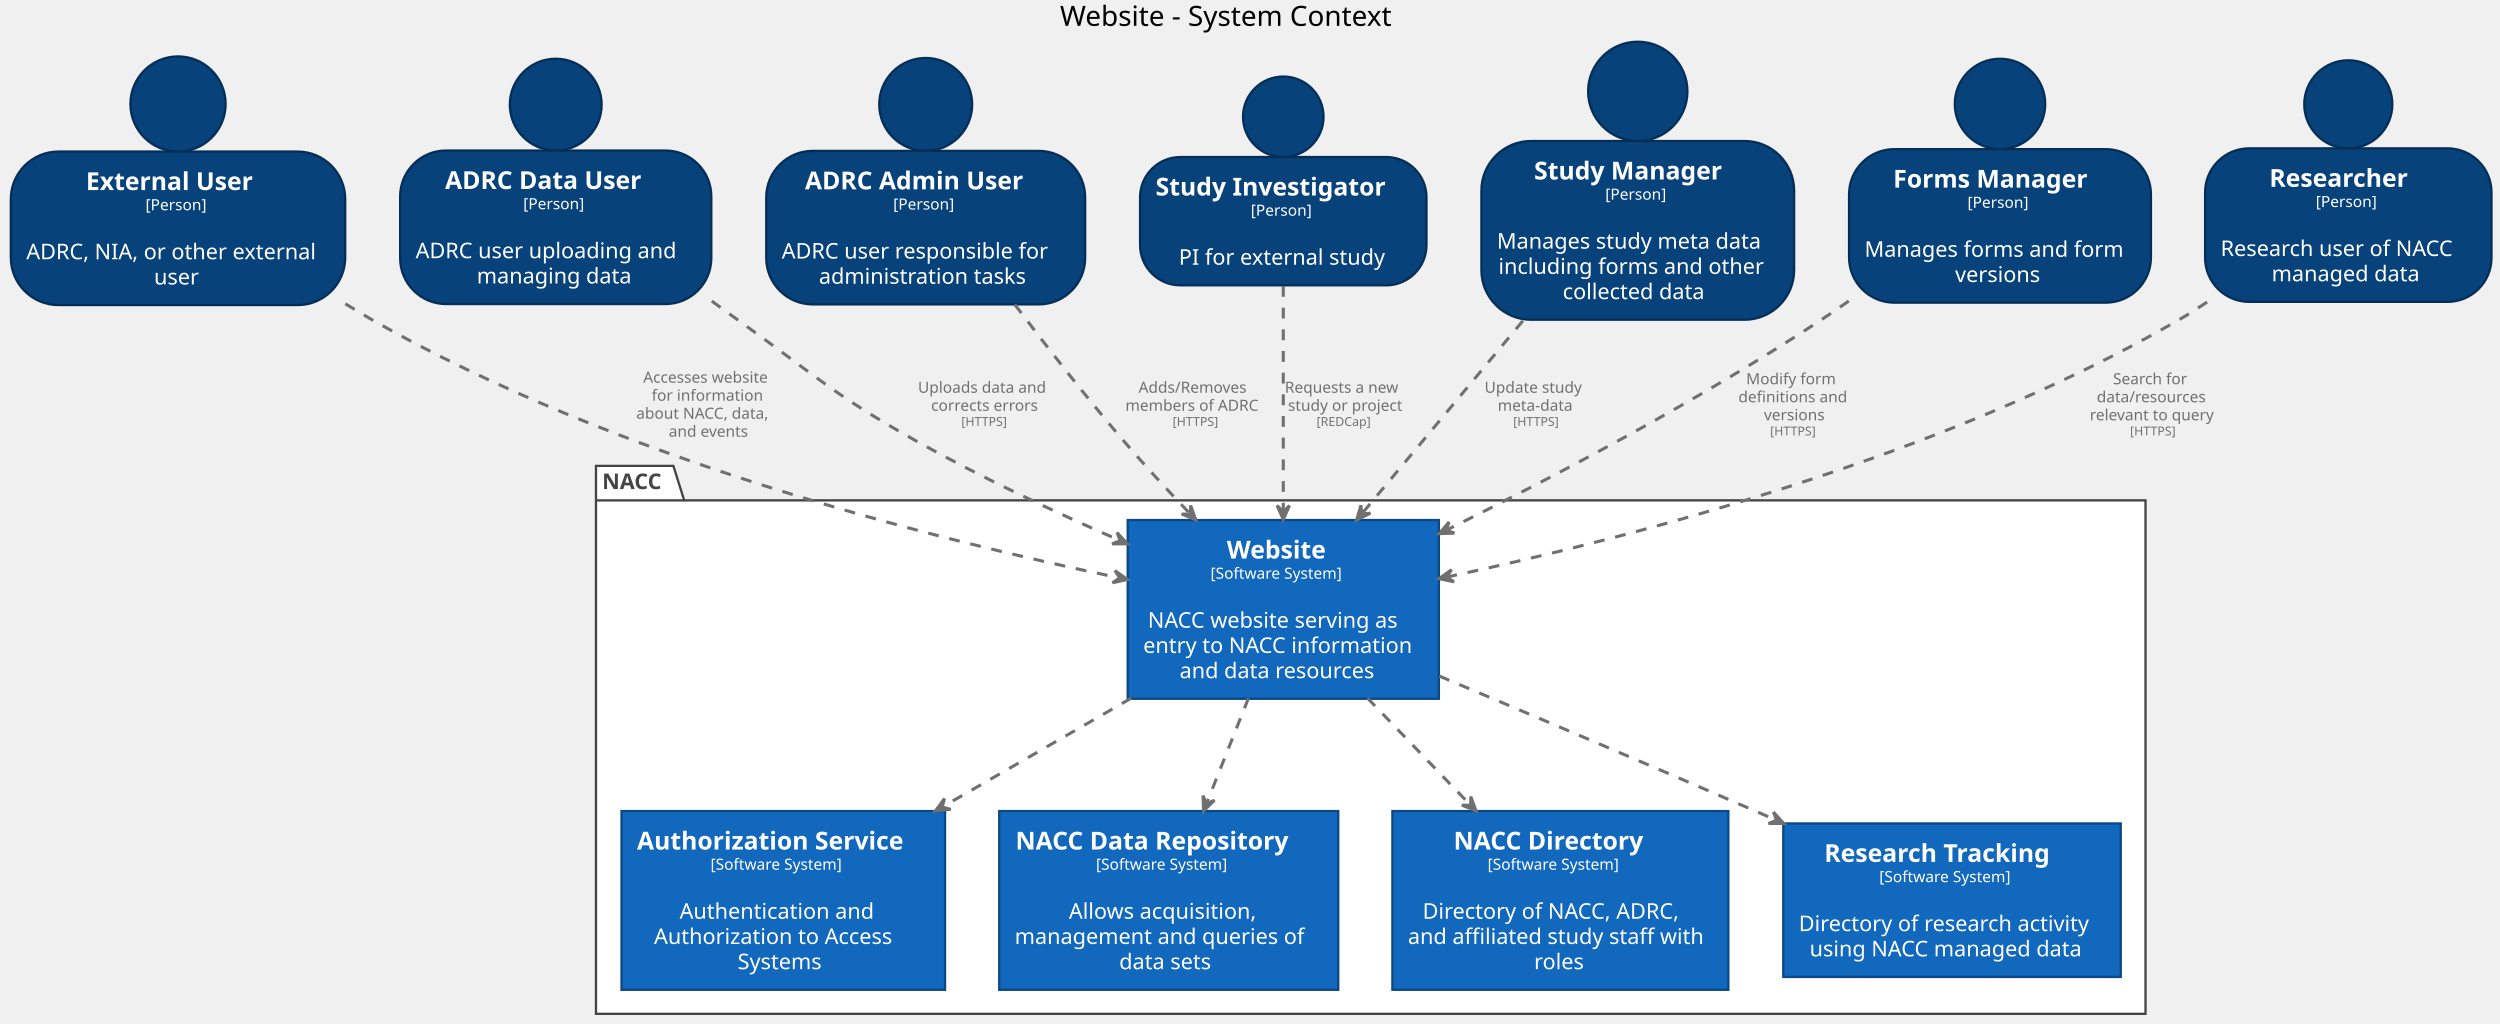
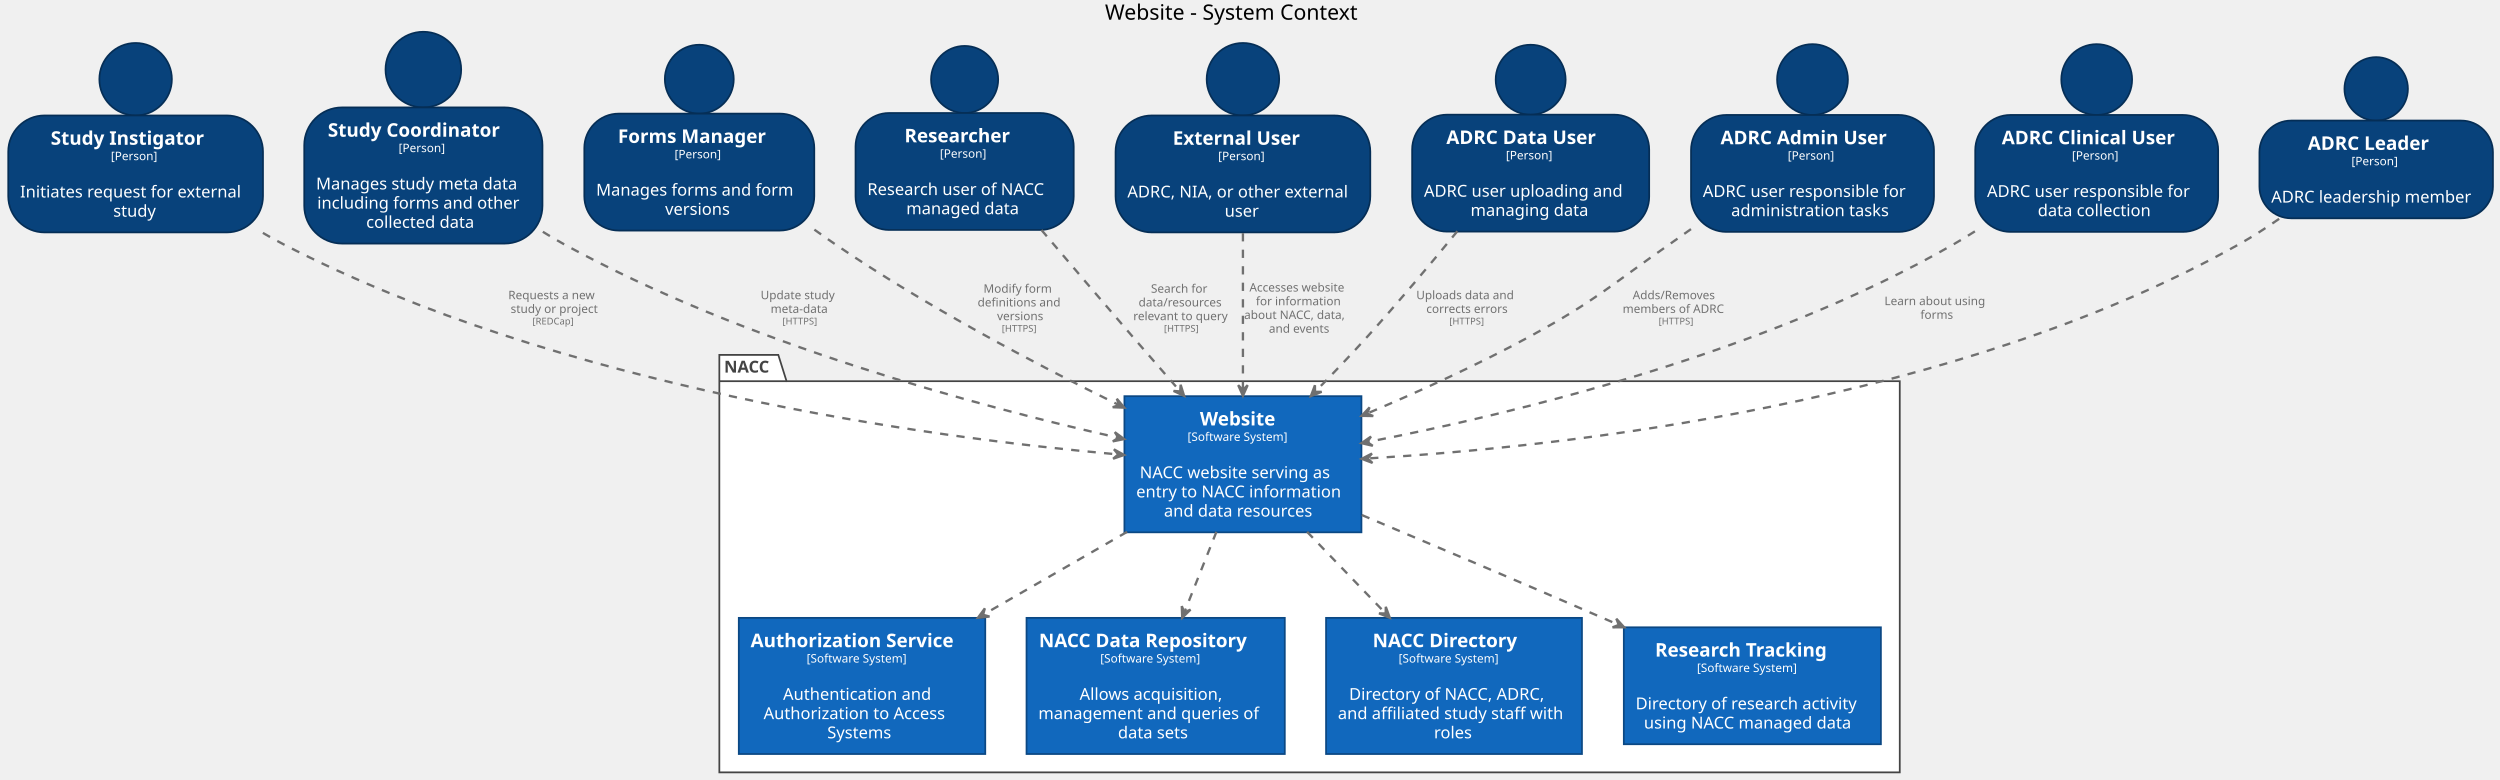
- <svg xmlns="http://www.w3.org/2000/svg" contentScriptType="application/ecmascript" contentStyleType="text/css" height="661px" preserveAspectRatio="none" style="width:1615px;height:661px;background:#FFFFFF;" version="1.1" viewBox="0 0 1615 661" width="1615px" zoomAndPan="magnify">
+ <svg xmlns="http://www.w3.org/2000/svg" contentScriptType="application/ecmascript" contentStyleType="text/css" height="661px" preserveAspectRatio="none" style="width:2120px;height:661px;background:#FFFFFF;" version="1.1" viewBox="0 0 2120 661" width="2120px" zoomAndPan="magnify">
  <defs />
  <g>
-     <text fill="#000000" font-family="sans-serif" font-size="18" lengthAdjust="spacing" textLength="233" x="684.75" y="16.708">Website - System Context</text>
-     <polygon fill="#FFFFFF" points="385,300.953,435,300.953,442,323.25,1386,323.25,1386,654.953,385,654.953,385,300.953" style="stroke:#444444;stroke-width:1.5;" />
-     <line style="stroke:#444444;stroke-width:1.5;" x1="385" x2="442" y1="323.25" y2="323.25" />
-     <text fill="#444444" font-family="sans-serif" font-size="14" font-weight="bold" lengthAdjust="spacing" textLength="44" x="389" y="315.948">NACC</text>
-     <rect fill="#1168BD" height="115.453" style="stroke:#0B4884;stroke-width:1.5;" width="209" x="401.5" y="523.953" />
-     <text fill="#FFFFFF" font-family="sans-serif" font-size="16" font-weight="bold" lengthAdjust="spacing" textLength="189" x="411.5" y="548.805">Authorization Service</text>
-     <text fill="#FFFFFF" font-family="sans-serif" font-size="10" lengthAdjust="spacing" textLength="94" x="459" y="561.86">[Software System]</text>
-     <text fill="#FFFFFF" font-family="sans-serif" font-size="14" lengthAdjust="spacing" textLength="0" x="508" y="577.214" />
-     <text fill="#FFFFFF" font-family="sans-serif" font-size="14" lengthAdjust="spacing" textLength="130" x="439" y="593.511">Authentication and</text>
-     <text fill="#FFFFFF" font-family="sans-serif" font-size="14" lengthAdjust="spacing" textLength="163" x="422.5" y="609.808">Authorization to Access</text>
-     <text fill="#FFFFFF" font-family="sans-serif" font-size="14" lengthAdjust="spacing" textLength="59" x="476.5" y="626.105">Systems</text>
-     <rect fill="#1168BD" height="115.453" style="stroke:#0B4884;stroke-width:1.5;" width="219" x="645.5" y="523.953" />
-     <text fill="#FFFFFF" font-family="sans-serif" font-size="16" font-weight="bold" lengthAdjust="spacing" textLength="198" x="656" y="548.805">NACC Data Repository</text>
-     <text fill="#FFFFFF" font-family="sans-serif" font-size="10" lengthAdjust="spacing" textLength="94" x="708" y="561.86">[Software System]</text>
-     <text fill="#FFFFFF" font-family="sans-serif" font-size="14" lengthAdjust="spacing" textLength="0" x="757" y="577.214" />
-     <text fill="#FFFFFF" font-family="sans-serif" font-size="14" lengthAdjust="spacing" textLength="125" x="690.5" y="593.511">Allows acquisition,</text>
-     <text fill="#FFFFFF" font-family="sans-serif" font-size="14" lengthAdjust="spacing" textLength="195" x="655.5" y="609.808">management and queries of</text>
-     <text fill="#FFFFFF" font-family="sans-serif" font-size="14" lengthAdjust="spacing" textLength="64" x="723" y="626.105">data sets</text>
-     <rect fill="#1168BD" height="115.453" style="stroke:#0B4884;stroke-width:1.5;" width="217" x="899.5" y="523.953" />
-     <text fill="#FFFFFF" font-family="sans-serif" font-size="16" font-weight="bold" lengthAdjust="spacing" textLength="138" x="939" y="548.805">NACC Directory</text>
-     <text fill="#FFFFFF" font-family="sans-serif" font-size="10" lengthAdjust="spacing" textLength="94" x="961" y="561.86">[Software System]</text>
-     <text fill="#FFFFFF" font-family="sans-serif" font-size="14" lengthAdjust="spacing" textLength="0" x="1010" y="577.214" />
-     <text fill="#FFFFFF" font-family="sans-serif" font-size="14" lengthAdjust="spacing" textLength="174" x="919" y="593.511">Directory of NACC, ADRC,</text>
-     <text fill="#FFFFFF" font-family="sans-serif" font-size="14" lengthAdjust="spacing" textLength="193" x="909.5" y="609.808">and affiliated study staff with</text>
-     <text fill="#FFFFFF" font-family="sans-serif" font-size="14" lengthAdjust="spacing" textLength="34" x="991" y="626.105">roles</text>
-     <rect fill="#1168BD" height="99.156" style="stroke:#0B4884;stroke-width:1.5;" width="218" x="1152" y="531.953" />
-     <text fill="#FFFFFF" font-family="sans-serif" font-size="16" font-weight="bold" lengthAdjust="spacing" textLength="165" x="1178.5" y="556.805">Research Tracking</text>
-     <text fill="#FFFFFF" font-family="sans-serif" font-size="10" lengthAdjust="spacing" textLength="94" x="1214" y="569.86">[Software System]</text>
-     <text fill="#FFFFFF" font-family="sans-serif" font-size="14" lengthAdjust="spacing" textLength="0" x="1263" y="585.214" />
-     <text fill="#FFFFFF" font-family="sans-serif" font-size="14" lengthAdjust="spacing" textLength="194" x="1162" y="601.511">Directory of research activity</text>
-     <text fill="#FFFFFF" font-family="sans-serif" font-size="14" lengthAdjust="spacing" textLength="184" x="1169" y="617.808">using NACC managed data</text>
-     <rect fill="#1168BD" height="115.453" style="stroke:#0B4884;stroke-width:1.5;" width="201" x="728.5" y="335.953" />
-     <text fill="#FFFFFF" font-family="sans-serif" font-size="16" font-weight="bold" lengthAdjust="spacing" textLength="73" x="792.5" y="360.805">Website</text>
-     <text fill="#FFFFFF" font-family="sans-serif" font-size="10" lengthAdjust="spacing" textLength="94" x="782" y="373.86">[Software System]</text>
-     <text fill="#FFFFFF" font-family="sans-serif" font-size="14" lengthAdjust="spacing" textLength="0" x="831" y="389.214" />
-     <text fill="#FFFFFF" font-family="sans-serif" font-size="14" lengthAdjust="spacing" textLength="171" x="741.5" y="405.511">NACC website serving as</text>
-     <text fill="#FFFFFF" font-family="sans-serif" font-size="14" lengthAdjust="spacing" textLength="177" x="738.5" y="421.808">entry to NACC information</text>
-     <text fill="#FFFFFF" font-family="sans-serif" font-size="14" lengthAdjust="spacing" textLength="134" x="762" y="438.104">and data resources</text>
+     <text fill="#000000" font-family="sans-serif" font-size="18" lengthAdjust="spacing" textLength="233" x="937" y="16.708">Website - System Context</text>
+     <polygon fill="#FFFFFF" points="610,300.953,660,300.953,667,323.25,1611,323.25,1611,654.953,610,654.953,610,300.953" style="stroke:#444444;stroke-width:1.5;" />
+     <line style="stroke:#444444;stroke-width:1.5;" x1="610" x2="667" y1="323.25" y2="323.25" />
+     <text fill="#444444" font-family="sans-serif" font-size="14" font-weight="bold" lengthAdjust="spacing" textLength="44" x="614" y="315.948">NACC</text>
+     <rect fill="#1168BD" height="115.453" style="stroke:#0B4884;stroke-width:1.5;" width="209" x="626.5" y="523.953" />
+     <text fill="#FFFFFF" font-family="sans-serif" font-size="16" font-weight="bold" lengthAdjust="spacing" textLength="189" x="636.5" y="548.805">Authorization Service</text>
+     <text fill="#FFFFFF" font-family="sans-serif" font-size="10" lengthAdjust="spacing" textLength="94" x="684" y="561.86">[Software System]</text>
+     <text fill="#FFFFFF" font-family="sans-serif" font-size="14" lengthAdjust="spacing" textLength="0" x="733" y="577.214" />
+     <text fill="#FFFFFF" font-family="sans-serif" font-size="14" lengthAdjust="spacing" textLength="130" x="664" y="593.511">Authentication and</text>
+     <text fill="#FFFFFF" font-family="sans-serif" font-size="14" lengthAdjust="spacing" textLength="163" x="647.5" y="609.808">Authorization to Access</text>
+     <text fill="#FFFFFF" font-family="sans-serif" font-size="14" lengthAdjust="spacing" textLength="59" x="701.5" y="626.105">Systems</text>
+     <rect fill="#1168BD" height="115.453" style="stroke:#0B4884;stroke-width:1.5;" width="219" x="870.5" y="523.953" />
+     <text fill="#FFFFFF" font-family="sans-serif" font-size="16" font-weight="bold" lengthAdjust="spacing" textLength="198" x="881" y="548.805">NACC Data Repository</text>
+     <text fill="#FFFFFF" font-family="sans-serif" font-size="10" lengthAdjust="spacing" textLength="94" x="933" y="561.86">[Software System]</text>
+     <text fill="#FFFFFF" font-family="sans-serif" font-size="14" lengthAdjust="spacing" textLength="0" x="982" y="577.214" />
+     <text fill="#FFFFFF" font-family="sans-serif" font-size="14" lengthAdjust="spacing" textLength="125" x="915.5" y="593.511">Allows acquisition,</text>
+     <text fill="#FFFFFF" font-family="sans-serif" font-size="14" lengthAdjust="spacing" textLength="195" x="880.5" y="609.808">management and queries of</text>
+     <text fill="#FFFFFF" font-family="sans-serif" font-size="14" lengthAdjust="spacing" textLength="64" x="948" y="626.105">data sets</text>
+     <rect fill="#1168BD" height="115.453" style="stroke:#0B4884;stroke-width:1.5;" width="217" x="1124.5" y="523.953" />
+     <text fill="#FFFFFF" font-family="sans-serif" font-size="16" font-weight="bold" lengthAdjust="spacing" textLength="138" x="1164" y="548.805">NACC Directory</text>
+     <text fill="#FFFFFF" font-family="sans-serif" font-size="10" lengthAdjust="spacing" textLength="94" x="1186" y="561.86">[Software System]</text>
+     <text fill="#FFFFFF" font-family="sans-serif" font-size="14" lengthAdjust="spacing" textLength="0" x="1235" y="577.214" />
+     <text fill="#FFFFFF" font-family="sans-serif" font-size="14" lengthAdjust="spacing" textLength="174" x="1144" y="593.511">Directory of NACC, ADRC,</text>
+     <text fill="#FFFFFF" font-family="sans-serif" font-size="14" lengthAdjust="spacing" textLength="193" x="1134.5" y="609.808">and affiliated study staff with</text>
+     <text fill="#FFFFFF" font-family="sans-serif" font-size="14" lengthAdjust="spacing" textLength="34" x="1216" y="626.105">roles</text>
+     <rect fill="#1168BD" height="99.156" style="stroke:#0B4884;stroke-width:1.5;" width="218" x="1377" y="531.953" />
+     <text fill="#FFFFFF" font-family="sans-serif" font-size="16" font-weight="bold" lengthAdjust="spacing" textLength="165" x="1403.5" y="556.805">Research Tracking</text>
+     <text fill="#FFFFFF" font-family="sans-serif" font-size="10" lengthAdjust="spacing" textLength="94" x="1439" y="569.86">[Software System]</text>
+     <text fill="#FFFFFF" font-family="sans-serif" font-size="14" lengthAdjust="spacing" textLength="0" x="1488" y="585.214" />
+     <text fill="#FFFFFF" font-family="sans-serif" font-size="14" lengthAdjust="spacing" textLength="194" x="1387" y="601.511">Directory of research activity</text>
+     <text fill="#FFFFFF" font-family="sans-serif" font-size="14" lengthAdjust="spacing" textLength="184" x="1394" y="617.808">using NACC managed data</text>
+     <rect fill="#1168BD" height="115.453" style="stroke:#0B4884;stroke-width:1.5;" width="201" x="953.5" y="335.953" />
+     <text fill="#FFFFFF" font-family="sans-serif" font-size="16" font-weight="bold" lengthAdjust="spacing" textLength="73" x="1017.5" y="360.805">Website</text>
+     <text fill="#FFFFFF" font-family="sans-serif" font-size="10" lengthAdjust="spacing" textLength="94" x="1007" y="373.86">[Software System]</text>
+     <text fill="#FFFFFF" font-family="sans-serif" font-size="14" lengthAdjust="spacing" textLength="0" x="1056" y="389.214" />
+     <text fill="#FFFFFF" font-family="sans-serif" font-size="14" lengthAdjust="spacing" textLength="171" x="966.5" y="405.511">NACC website serving as</text>
+     <text fill="#FFFFFF" font-family="sans-serif" font-size="14" lengthAdjust="spacing" textLength="177" x="963.5" y="421.808">entry to NACC information</text>
+     <text fill="#FFFFFF" font-family="sans-serif" font-size="14" lengthAdjust="spacing" textLength="134" x="987" y="438.104">and data resources</text>
    <ellipse cx="115" cy="67.186" fill="#08427B" rx="30.733" ry="30.733" style="stroke:#052E56;stroke-width:1.5;" />
    <rect fill="#08427B" height="99.156" rx="30.733" ry="30.733" style="stroke:#052E56;stroke-width:1.5;" width="216" x="7" y="97.919" />
-     <text fill="#FFFFFF" font-family="sans-serif" font-size="16" font-weight="bold" lengthAdjust="spacing" textLength="119" x="55.5" y="122.771">External User</text>
+     <text fill="#FFFFFF" font-family="sans-serif" font-size="16" font-weight="bold" lengthAdjust="spacing" textLength="144" x="43" y="122.771">Study Instigator</text>
    <text fill="#FFFFFF" font-family="sans-serif" font-size="10" lengthAdjust="spacing" textLength="42" x="94" y="135.827">[Person]</text>
    <text fill="#FFFFFF" font-family="sans-serif" font-size="14" lengthAdjust="spacing" textLength="0" x="117" y="151.18" />
-     <text fill="#FFFFFF" font-family="sans-serif" font-size="14" lengthAdjust="spacing" textLength="192" x="17" y="167.477">ADRC, NIA, or other external</text>
-     <text fill="#FFFFFF" font-family="sans-serif" font-size="14" lengthAdjust="spacing" textLength="31" x="99.5" y="183.774">user</text>
-     <ellipse cx="359" cy="67.6" fill="#08427B" rx="29.647" ry="29.647" style="stroke:#052E56;stroke-width:1.5;" />
-     <rect fill="#08427B" height="99.156" rx="29.647" ry="29.647" style="stroke:#052E56;stroke-width:1.5;" width="201" x="258.5" y="97.247" />
-     <text fill="#FFFFFF" font-family="sans-serif" font-size="16" font-weight="bold" lengthAdjust="spacing" textLength="143" x="287.5" y="122.098">ADRC Data User</text>
-     <text fill="#FFFFFF" font-family="sans-serif" font-size="10" lengthAdjust="spacing" textLength="42" x="338" y="135.154">[Person]</text>
-     <text fill="#FFFFFF" font-family="sans-serif" font-size="14" lengthAdjust="spacing" textLength="0" x="361" y="150.507" />
-     <text fill="#FFFFFF" font-family="sans-serif" font-size="14" lengthAdjust="spacing" textLength="177" x="268.5" y="166.804">ADRC user uploading and</text>
-     <text fill="#FFFFFF" font-family="sans-serif" font-size="14" lengthAdjust="spacing" textLength="102" x="308" y="183.101">managing data</text>
-     <ellipse cx="598" cy="67.466" fill="#08427B" rx="30.013" ry="30.013" style="stroke:#052E56;stroke-width:1.5;" />
-     <rect fill="#08427B" height="99.156" rx="30.013" ry="30.013" style="stroke:#052E56;stroke-width:1.5;" width="206" x="495" y="97.48" />
-     <text fill="#FFFFFF" font-family="sans-serif" font-size="16" font-weight="bold" lengthAdjust="spacing" textLength="156" x="520" y="122.331">ADRC Admin User</text>
-     <text fill="#FFFFFF" font-family="sans-serif" font-size="10" lengthAdjust="spacing" textLength="42" x="577" y="135.387">[Person]</text>
-     <text fill="#FFFFFF" font-family="sans-serif" font-size="14" lengthAdjust="spacing" textLength="0" x="600" y="150.74" />
-     <text fill="#FFFFFF" font-family="sans-serif" font-size="14" lengthAdjust="spacing" textLength="182" x="505" y="167.037">ADRC user responsible for</text>
-     <text fill="#FFFFFF" font-family="sans-serif" font-size="14" lengthAdjust="spacing" textLength="138" x="529" y="183.334">administration tasks</text>
-     <ellipse cx="829" cy="75.453" fill="#08427B" rx="26" ry="26" style="stroke:#052E56;stroke-width:1.5;" />
-     <rect fill="#08427B" height="82.859" rx="26" ry="26" style="stroke:#052E56;stroke-width:1.5;" width="185" x="736.5" y="101.453" />
-     <text fill="#FFFFFF" font-family="sans-serif" font-size="16" font-weight="bold" lengthAdjust="spacing" textLength="165" x="746.5" y="126.305">Study Investigator</text>
-     <text fill="#FFFFFF" font-family="sans-serif" font-size="10" lengthAdjust="spacing" textLength="42" x="808" y="139.361">[Person]</text>
-     <text fill="#FFFFFF" font-family="sans-serif" font-size="14" lengthAdjust="spacing" textLength="0" x="831" y="154.714" />
-     <text fill="#FFFFFF" font-family="sans-serif" font-size="14" lengthAdjust="spacing" textLength="135" x="761.5" y="171.011">PI for external study</text>
-     <ellipse cx="1058" cy="59.023" fill="#08427B" rx="32.07" ry="32.07" style="stroke:#052E56;stroke-width:1.5;" />
-     <rect fill="#08427B" height="115.453" rx="32.07" ry="32.07" style="stroke:#052E56;stroke-width:1.5;" width="202" x="957" y="91.093" />
-     <text fill="#FFFFFF" font-family="sans-serif" font-size="16" font-weight="bold" lengthAdjust="spacing" textLength="134" x="991" y="115.945">Study Manager</text>
-     <text fill="#FFFFFF" font-family="sans-serif" font-size="10" lengthAdjust="spacing" textLength="42" x="1037" y="129">[Person]</text>
-     <text fill="#FFFFFF" font-family="sans-serif" font-size="14" lengthAdjust="spacing" textLength="0" x="1060" y="144.354" />
-     <text fill="#FFFFFF" font-family="sans-serif" font-size="14" lengthAdjust="spacing" textLength="178" x="967" y="160.651">Manages study meta data</text>
-     <text fill="#FFFFFF" font-family="sans-serif" font-size="14" lengthAdjust="spacing" textLength="176" x="968" y="176.947">including forms and other</text>
-     <text fill="#FFFFFF" font-family="sans-serif" font-size="14" lengthAdjust="spacing" textLength="97" x="1009.5" y="193.244">collected data</text>
-     <ellipse cx="1292" cy="67.154" fill="#08427B" rx="29.201" ry="29.201" style="stroke:#052E56;stroke-width:1.5;" />
-     <rect fill="#08427B" height="99.156" rx="29.201" ry="29.201" style="stroke:#052E56;stroke-width:1.5;" width="195" x="1194.5" y="96.355" />
-     <text fill="#FFFFFF" font-family="sans-serif" font-size="16" font-weight="bold" lengthAdjust="spacing" textLength="138" x="1223" y="121.207">Forms Manager</text>
-     <text fill="#FFFFFF" font-family="sans-serif" font-size="10" lengthAdjust="spacing" textLength="42" x="1271" y="134.262">[Person]</text>
-     <text fill="#FFFFFF" font-family="sans-serif" font-size="14" lengthAdjust="spacing" textLength="0" x="1294" y="149.616" />
-     <text fill="#FFFFFF" font-family="sans-serif" font-size="14" lengthAdjust="spacing" textLength="171" x="1204.5" y="165.913">Manages forms and form</text>
-     <text fill="#FFFFFF" font-family="sans-serif" font-size="14" lengthAdjust="spacing" textLength="58" x="1263" y="182.209">versions</text>
-     <ellipse cx="1517" cy="67.395" fill="#08427B" rx="28.442" ry="28.442" style="stroke:#052E56;stroke-width:1.5;" />
-     <rect fill="#08427B" height="99.156" rx="28.442" ry="28.442" style="stroke:#052E56;stroke-width:1.5;" width="185" x="1424.5" y="95.838" />
-     <text fill="#FFFFFF" font-family="sans-serif" font-size="16" font-weight="bold" lengthAdjust="spacing" textLength="102" x="1466" y="120.689">Researcher</text>
-     <text fill="#FFFFFF" font-family="sans-serif" font-size="10" lengthAdjust="spacing" textLength="42" x="1496" y="133.745">[Person]</text>
-     <text fill="#FFFFFF" font-family="sans-serif" font-size="14" lengthAdjust="spacing" textLength="0" x="1519" y="149.099" />
-     <text fill="#FFFFFF" font-family="sans-serif" font-size="14" lengthAdjust="spacing" textLength="161" x="1434.5" y="165.395">Research user of NACC</text>
-     <text fill="#FFFFFF" font-family="sans-serif" font-size="14" lengthAdjust="spacing" textLength="99" x="1467.5" y="181.692">managed data</text>
-     <path d="M730.77,451.013 C692.25,473.203 648.02,498.673 609.04,521.113 " fill="none" id="Website-to-AuthorizationService" style="stroke:#707070;stroke-width:2.0;stroke-dasharray:7.0,7.0;" />
-     <polygon fill="#707070" points="604.32,523.833,614.118,522.834,608.659,521.349,610.144,515.891,604.32,523.833" style="stroke:#707070;stroke-width:2.0;" />
-     <text fill="#000000" font-family="sans-serif" font-size="10" lengthAdjust="spacing" textLength="0" x="682" y="491.235" />
-     <path d="M883.43,451.013 C904.44,472.843 928.5,497.843 949.84,520.023 " fill="none" id="Website-to-NACCDirectory" style="stroke:#707070;stroke-width:2.0;stroke-dasharray:7.0,7.0;" />
-     <polygon fill="#707070" points="953.52,523.833,950.152,514.578,950.049,520.234,944.393,520.131,953.52,523.833" style="stroke:#707070;stroke-width:2.0;" />
-     <text fill="#000000" font-family="sans-serif" font-size="10" lengthAdjust="spacing" textLength="0" x="928" y="491.235" />
-     <path d="M806.5,451.013 C797.96,472.483 788.19,497.013 779.48,518.913 " fill="none" id="Website-to-NACCDataRepository" style="stroke:#707070;stroke-width:2.0;stroke-dasharray:7.0,7.0;" />
-     <polygon fill="#707070" points="777.52,523.833,784.576,516.962,779.377,519.191,777.149,513.991,777.52,523.833" style="stroke:#707070;stroke-width:2.0;" />
-     <text fill="#000000" font-family="sans-serif" font-size="10" lengthAdjust="spacing" textLength="0" x="799" y="491.235" />
-     <path d="M929.81,436.743 C989.33,461.843 1066.07,494.423 1134,523.953 C1138.48,525.903 1143.05,527.893 1147.66,529.913 " fill="none" id="Website-to-ResearchTracking" style="stroke:#707070;stroke-width:2.0;stroke-dasharray:7.0,7.0;" />
-     <polygon fill="#707070" points="1152.28,531.943,1145.657,524.654,1147.705,529.927,1142.431,531.975,1152.28,531.943" style="stroke:#707070;stroke-width:2.0;" />
-     <text fill="#000000" font-family="sans-serif" font-size="10" lengthAdjust="spacing" textLength="0" x="1063" y="491.235" />
-     <path d="M223.08,196.233 C229.07,199.963 235.07,203.563 241,206.953 C396.94,296.083 601.08,348.073 723.23,373.313 " fill="none" id="ExternalUser-to-Website" style="stroke:#707070;stroke-width:2.0;stroke-dasharray:7.0,7.0;" />
-     <polygon fill="#707070" points="728.27,374.343,720.252,368.624,723.371,373.343,718.652,376.463,728.27,374.343" style="stroke:#707070;stroke-width:2.0;" />
-     <text fill="#707070" font-family="sans-serif" font-size="10" lengthAdjust="spacing" textLength="84" x="415.5" y="247.235">Accesses website</text>
-     <text fill="#707070" font-family="sans-serif" font-size="10" lengthAdjust="spacing" textLength="73" x="421" y="258.876">for information</text>
-     <text fill="#707070" font-family="sans-serif" font-size="10" lengthAdjust="spacing" textLength="93" x="411" y="270.517">about NACC, data,</text>
-     <text fill="#707070" font-family="sans-serif" font-size="10" lengthAdjust="spacing" textLength="54" x="432" y="282.157">and events</text>
-     <path d="M459.81,194.513 C465.61,198.753 471.37,202.923 477,206.953 C527.22,242.893 538.13,254.753 592,284.953 C633.84,308.403 681.73,330.893 723.46,349.183 " fill="none" id="ADRCDataUser-to-Website" style="stroke:#707070;stroke-width:2.0;stroke-dasharray:7.0,7.0;" />
-     <polygon fill="#707070" points="728.26,351.283,721.61,344.019,723.677,349.284,718.411,351.352,728.26,351.283" style="stroke:#707070;stroke-width:2.0;" />
-     <text fill="#707070" font-family="sans-serif" font-size="10" lengthAdjust="spacing" textLength="85" x="593" y="253.735">Uploads data and</text>
-     <text fill="#707070" font-family="sans-serif" font-size="10" lengthAdjust="spacing" textLength="71" x="601.5" y="265.376">corrects errors</text>
-     <text fill="#707070" font-family="sans-serif" font-size="8" lengthAdjust="spacing" textLength="32" x="621" y="275.16">[HTTPS]</text>
-     <path d="M655.53,196.683 C676.99,225.043 701.98,256.953 726,284.953 C739.42,300.593 754.47,316.923 768.84,331.993 " fill="none" id="ADRCAdminUser-to-Website" style="stroke:#707070;stroke-width:2.0;stroke-dasharray:7.0,7.0;" />
-     <polygon fill="#707070" points="772.48,335.793,769.131,326.531,769.017,332.187,763.361,332.072,772.48,335.793" style="stroke:#707070;stroke-width:2.0;" />
-     <text fill="#707070" font-family="sans-serif" font-size="10" lengthAdjust="spacing" textLength="73" x="735.5" y="253.735">Adds/Removes</text>
-     <text fill="#707070" font-family="sans-serif" font-size="10" lengthAdjust="spacing" textLength="93" x="727" y="265.376">members of ADRC</text>
-     <text fill="#707070" font-family="sans-serif" font-size="8" lengthAdjust="spacing" textLength="32" x="757.5" y="275.16">[HTTPS]</text>
-     <path d="M829,184.753 C829,229.133 829,286.983 829,330.363 " fill="none" id="StudyInvestigator-to-Website" style="stroke:#707070;stroke-width:2.0;stroke-dasharray:7.0,7.0;" />
-     <polygon fill="#707070" points="829,335.583,833,326.583,829,330.583,825,326.583,829,335.583" style="stroke:#707070;stroke-width:2.0;" />
-     <text fill="#707070" font-family="sans-serif" font-size="10" lengthAdjust="spacing" textLength="77" x="830" y="253.735">Requests a new</text>
-     <text fill="#707070" font-family="sans-serif" font-size="10" lengthAdjust="spacing" textLength="76" x="832" y="265.376">study or project</text>
-     <text fill="#707070" font-family="sans-serif" font-size="8" lengthAdjust="spacing" textLength="39" x="850.5" y="275.16">[REDCap]</text>
-     <path d="M983.75,207.263 C962.82,232.403 940.03,259.763 919,284.953 C906.27,300.193 892.52,316.643 879.68,331.973 " fill="none" id="StudyManager-to-Website" style="stroke:#707070;stroke-width:2.0;stroke-dasharray:7.0,7.0;" />
-     <polygon fill="#707070" points="876.44,335.853,885.29,331.532,879.655,332.024,879.163,326.388,876.44,335.853" style="stroke:#707070;stroke-width:2.0;" />
-     <text fill="#707070" font-family="sans-serif" font-size="10" lengthAdjust="spacing" textLength="66" x="959" y="253.735">Update study</text>
-     <text fill="#707070" font-family="sans-serif" font-size="10" lengthAdjust="spacing" textLength="52" x="967.5" y="265.376">meta-data</text>
-     <text fill="#707070" font-family="sans-serif" font-size="8" lengthAdjust="spacing" textLength="32" x="977.5" y="275.16">[HTTPS]</text>
-     <path d="M1194.3,194.453 C1188.17,198.773 1182.04,202.973 1176,206.953 C1098.15,258.283 1004.66,307.613 934.35,342.483 " fill="none" id="FormsManager-to-Website" style="stroke:#707070;stroke-width:2.0;stroke-dasharray:7.0,7.0;" />
-     <polygon fill="#707070" points="929.75,344.763,939.591,344.366,934.234,342.55,936.05,337.193,929.75,344.763" style="stroke:#707070;stroke-width:2.0;" />
-     <text fill="#707070" font-family="sans-serif" font-size="10" lengthAdjust="spacing" textLength="60" x="1128" y="248.235">Modify form</text>
-     <text fill="#707070" font-family="sans-serif" font-size="10" lengthAdjust="spacing" textLength="70" x="1123" y="259.876">definitions and</text>
-     <text fill="#707070" font-family="sans-serif" font-size="10" lengthAdjust="spacing" textLength="40" x="1139.5" y="271.517">versions</text>
-     <text fill="#707070" font-family="sans-serif" font-size="8" lengthAdjust="spacing" textLength="32" x="1143.5" y="281.301">[HTTPS]</text>
-     <path d="M1425.78,195.163 C1419.56,199.353 1413.27,203.323 1407,206.953 C1254.6,295.103 1054.96,347.203 934.64,372.763 " fill="none" id="Researcher-to-Website" style="stroke:#707070;stroke-width:2.0;stroke-dasharray:7.0,7.0;" />
-     <polygon fill="#707070" points="929.68,373.803,939.311,375.863,934.573,372.773,937.663,368.035,929.68,373.803" style="stroke:#707070;stroke-width:2.0;" />
-     <text fill="#707070" font-family="sans-serif" font-size="10" lengthAdjust="spacing" textLength="51" x="1365" y="248.235">Search for</text>
-     <text fill="#707070" font-family="sans-serif" font-size="10" lengthAdjust="spacing" textLength="72" x="1354.5" y="259.876">data/resources</text>
-     <text fill="#707070" font-family="sans-serif" font-size="10" lengthAdjust="spacing" textLength="84" x="1350" y="271.517">relevant to query</text>
-     <text fill="#707070" font-family="sans-serif" font-size="8" lengthAdjust="spacing" textLength="32" x="1376" y="281.301">[HTTPS]</text>
+     <text fill="#FFFFFF" font-family="sans-serif" font-size="14" lengthAdjust="spacing" textLength="192" x="17" y="167.477">Initiates request for external</text>
+     <text fill="#FFFFFF" font-family="sans-serif" font-size="14" lengthAdjust="spacing" textLength="38" x="96" y="183.774">study</text>
+     <ellipse cx="359" cy="59.023" fill="#08427B" rx="32.07" ry="32.07" style="stroke:#052E56;stroke-width:1.5;" />
+     <rect fill="#08427B" height="115.453" rx="32.07" ry="32.07" style="stroke:#052E56;stroke-width:1.5;" width="202" x="258" y="91.093" />
+     <text fill="#FFFFFF" font-family="sans-serif" font-size="16" font-weight="bold" lengthAdjust="spacing" textLength="162" x="278" y="115.945">Study Coordinator</text>
+     <text fill="#FFFFFF" font-family="sans-serif" font-size="10" lengthAdjust="spacing" textLength="42" x="338" y="129">[Person]</text>
+     <text fill="#FFFFFF" font-family="sans-serif" font-size="14" lengthAdjust="spacing" textLength="0" x="361" y="144.354" />
+     <text fill="#FFFFFF" font-family="sans-serif" font-size="14" lengthAdjust="spacing" textLength="178" x="268" y="160.651">Manages study meta data</text>
+     <text fill="#FFFFFF" font-family="sans-serif" font-size="14" lengthAdjust="spacing" textLength="176" x="269" y="176.947">including forms and other</text>
+     <text fill="#FFFFFF" font-family="sans-serif" font-size="14" lengthAdjust="spacing" textLength="97" x="310.5" y="193.244">collected data</text>
+     <ellipse cx="593" cy="67.154" fill="#08427B" rx="29.201" ry="29.201" style="stroke:#052E56;stroke-width:1.5;" />
+     <rect fill="#08427B" height="99.156" rx="29.201" ry="29.201" style="stroke:#052E56;stroke-width:1.5;" width="195" x="495.5" y="96.355" />
+     <text fill="#FFFFFF" font-family="sans-serif" font-size="16" font-weight="bold" lengthAdjust="spacing" textLength="138" x="524" y="121.207">Forms Manager</text>
+     <text fill="#FFFFFF" font-family="sans-serif" font-size="10" lengthAdjust="spacing" textLength="42" x="572" y="134.262">[Person]</text>
+     <text fill="#FFFFFF" font-family="sans-serif" font-size="14" lengthAdjust="spacing" textLength="0" x="595" y="149.616" />
+     <text fill="#FFFFFF" font-family="sans-serif" font-size="14" lengthAdjust="spacing" textLength="171" x="505.5" y="165.913">Manages forms and form</text>
+     <text fill="#FFFFFF" font-family="sans-serif" font-size="14" lengthAdjust="spacing" textLength="58" x="564" y="182.209">versions</text>
+     <ellipse cx="818" cy="67.395" fill="#08427B" rx="28.442" ry="28.442" style="stroke:#052E56;stroke-width:1.5;" />
+     <rect fill="#08427B" height="99.156" rx="28.442" ry="28.442" style="stroke:#052E56;stroke-width:1.5;" width="185" x="725.5" y="95.838" />
+     <text fill="#FFFFFF" font-family="sans-serif" font-size="16" font-weight="bold" lengthAdjust="spacing" textLength="102" x="767" y="120.689">Researcher</text>
+     <text fill="#FFFFFF" font-family="sans-serif" font-size="10" lengthAdjust="spacing" textLength="42" x="797" y="133.745">[Person]</text>
+     <text fill="#FFFFFF" font-family="sans-serif" font-size="14" lengthAdjust="spacing" textLength="0" x="820" y="149.099" />
+     <text fill="#FFFFFF" font-family="sans-serif" font-size="14" lengthAdjust="spacing" textLength="161" x="735.5" y="165.395">Research user of NACC</text>
+     <text fill="#FFFFFF" font-family="sans-serif" font-size="14" lengthAdjust="spacing" textLength="99" x="768.5" y="181.692">managed data</text>
+     <ellipse cx="1054" cy="67.186" fill="#08427B" rx="30.733" ry="30.733" style="stroke:#052E56;stroke-width:1.5;" />
+     <rect fill="#08427B" height="99.156" rx="30.733" ry="30.733" style="stroke:#052E56;stroke-width:1.5;" width="216" x="946" y="97.919" />
+     <text fill="#FFFFFF" font-family="sans-serif" font-size="16" font-weight="bold" lengthAdjust="spacing" textLength="119" x="994.5" y="122.771">External User</text>
+     <text fill="#FFFFFF" font-family="sans-serif" font-size="10" lengthAdjust="spacing" textLength="42" x="1033" y="135.827">[Person]</text>
+     <text fill="#FFFFFF" font-family="sans-serif" font-size="14" lengthAdjust="spacing" textLength="0" x="1056" y="151.18" />
+     <text fill="#FFFFFF" font-family="sans-serif" font-size="14" lengthAdjust="spacing" textLength="192" x="956" y="167.477">ADRC, NIA, or other external</text>
+     <text fill="#FFFFFF" font-family="sans-serif" font-size="14" lengthAdjust="spacing" textLength="31" x="1038.5" y="183.774">user</text>
+     <ellipse cx="1298" cy="67.6" fill="#08427B" rx="29.647" ry="29.647" style="stroke:#052E56;stroke-width:1.5;" />
+     <rect fill="#08427B" height="99.156" rx="29.647" ry="29.647" style="stroke:#052E56;stroke-width:1.5;" width="201" x="1197.5" y="97.247" />
+     <text fill="#FFFFFF" font-family="sans-serif" font-size="16" font-weight="bold" lengthAdjust="spacing" textLength="143" x="1226.5" y="122.098">ADRC Data User</text>
+     <text fill="#FFFFFF" font-family="sans-serif" font-size="10" lengthAdjust="spacing" textLength="42" x="1277" y="135.154">[Person]</text>
+     <text fill="#FFFFFF" font-family="sans-serif" font-size="14" lengthAdjust="spacing" textLength="0" x="1300" y="150.507" />
+     <text fill="#FFFFFF" font-family="sans-serif" font-size="14" lengthAdjust="spacing" textLength="177" x="1207.5" y="166.804">ADRC user uploading and</text>
+     <text fill="#FFFFFF" font-family="sans-serif" font-size="14" lengthAdjust="spacing" textLength="102" x="1247" y="183.101">managing data</text>
+     <ellipse cx="1537" cy="67.466" fill="#08427B" rx="30.013" ry="30.013" style="stroke:#052E56;stroke-width:1.5;" />
+     <rect fill="#08427B" height="99.156" rx="30.013" ry="30.013" style="stroke:#052E56;stroke-width:1.5;" width="206" x="1434" y="97.48" />
+     <text fill="#FFFFFF" font-family="sans-serif" font-size="16" font-weight="bold" lengthAdjust="spacing" textLength="156" x="1459" y="122.331">ADRC Admin User</text>
+     <text fill="#FFFFFF" font-family="sans-serif" font-size="10" lengthAdjust="spacing" textLength="42" x="1516" y="135.387">[Person]</text>
+     <text fill="#FFFFFF" font-family="sans-serif" font-size="14" lengthAdjust="spacing" textLength="0" x="1539" y="150.74" />
+     <text fill="#FFFFFF" font-family="sans-serif" font-size="14" lengthAdjust="spacing" textLength="182" x="1444" y="167.037">ADRC user responsible for</text>
+     <text fill="#FFFFFF" font-family="sans-serif" font-size="14" lengthAdjust="spacing" textLength="138" x="1468" y="183.334">administration tasks</text>
+     <ellipse cx="1778" cy="67.466" fill="#08427B" rx="30.013" ry="30.013" style="stroke:#052E56;stroke-width:1.5;" />
+     <rect fill="#08427B" height="99.156" rx="30.013" ry="30.013" style="stroke:#052E56;stroke-width:1.5;" width="206" x="1675" y="97.48" />
+     <text fill="#FFFFFF" font-family="sans-serif" font-size="16" font-weight="bold" lengthAdjust="spacing" textLength="161" x="1697.5" y="122.331">ADRC Clinical User</text>
+     <text fill="#FFFFFF" font-family="sans-serif" font-size="10" lengthAdjust="spacing" textLength="42" x="1757" y="135.387">[Person]</text>
+     <text fill="#FFFFFF" font-family="sans-serif" font-size="14" lengthAdjust="spacing" textLength="0" x="1780" y="150.74" />
+     <text fill="#FFFFFF" font-family="sans-serif" font-size="14" lengthAdjust="spacing" textLength="182" x="1685" y="167.037">ADRC user responsible for</text>
+     <text fill="#FFFFFF" font-family="sans-serif" font-size="14" lengthAdjust="spacing" textLength="100" x="1728" y="183.334">data collection</text>
+     <ellipse cx="2015" cy="75.351" fill="#08427B" rx="26.898" ry="26.898" style="stroke:#052E56;stroke-width:1.5;" />
+     <rect fill="#08427B" height="82.859" rx="26.898" ry="26.898" style="stroke:#052E56;stroke-width:1.5;" width="198" x="1916" y="102.249" />
+     <text fill="#FFFFFF" font-family="sans-serif" font-size="16" font-weight="bold" lengthAdjust="spacing" textLength="116" x="1957" y="127.101">ADRC Leader</text>
+     <text fill="#FFFFFF" font-family="sans-serif" font-size="10" lengthAdjust="spacing" textLength="42" x="1994" y="140.157">[Person]</text>
+     <text fill="#FFFFFF" font-family="sans-serif" font-size="14" lengthAdjust="spacing" textLength="0" x="2017" y="155.51" />
+     <text fill="#FFFFFF" font-family="sans-serif" font-size="14" lengthAdjust="spacing" textLength="178" x="1926" y="171.807">ADRC leadership member</text>
+     <path d="M1932.69,185.573 C1921.68,193.273 1910.29,200.613 1899,206.953 C1658.17,342.133 1327.35,378.823 1160.07,388.763 " fill="none" id="ADRCLeader-to-Website" style="stroke:#707070;stroke-width:2.0;stroke-dasharray:7.0,7.0;" />
+     <polygon fill="#707070" points="1154.68,389.083,1163.894,392.562,1159.672,388.797,1163.436,384.575,1154.68,389.083" style="stroke:#707070;stroke-width:2.0;" />
+     <text fill="#000000" font-family="sans-serif" font-size="10" lengthAdjust="spacing" textLength="0" x="1840" y="264.735" />
+     <path d="M222.92,197.503 C228.61,200.833 234.32,204.013 240,206.953 C474.22,328.383 786.89,370.913 948.04,385.353 " fill="none" id="StudyInstigator-to-Website" style="stroke:#707070;stroke-width:2.0;stroke-dasharray:7.0,7.0;" />
+     <polygon fill="#707070" points="953.24,385.813,944.629,381.033,948.26,385.371,943.921,389.001,953.24,385.813" style="stroke:#707070;stroke-width:2.0;" />
+     <text fill="#707070" font-family="sans-serif" font-size="10" lengthAdjust="spacing" textLength="77" x="431" y="253.735">Requests a new</text>
+     <text fill="#707070" font-family="sans-serif" font-size="10" lengthAdjust="spacing" textLength="76" x="433" y="265.376">study or project</text>
+     <text fill="#707070" font-family="sans-serif" font-size="8" lengthAdjust="spacing" textLength="39" x="451.5" y="275.16">[REDCap]</text>
+     <path d="M460.33,196.553 C466.21,200.223 472.12,203.723 478,206.953 C631.33,291.283 828.98,344.413 948.36,371.233 " fill="none" id="StudyCoordinator-to-Website" style="stroke:#707070;stroke-width:2.0;stroke-dasharray:7.0,7.0;" />
+     <polygon fill="#707070" points="953.28,372.333,945.366,366.471,948.4,371.245,943.625,374.279,953.28,372.333" style="stroke:#707070;stroke-width:2.0;" />
+     <text fill="#707070" font-family="sans-serif" font-size="10" lengthAdjust="spacing" textLength="66" x="645" y="253.735">Update study</text>
+     <text fill="#707070" font-family="sans-serif" font-size="10" lengthAdjust="spacing" textLength="52" x="653.5" y="265.376">meta-data</text>
+     <text fill="#707070" font-family="sans-serif" font-size="8" lengthAdjust="spacing" textLength="32" x="663.5" y="275.16">[HTTPS]</text>
+     <path d="M690.6,194.733 C696.44,198.933 702.27,203.033 708,206.953 C784.95,259.543 878.42,308.883 948.8,343.433 " fill="none" id="FormsManager-to-Website" style="stroke:#707070;stroke-width:2.0;stroke-dasharray:7.0,7.0;" />
+     <polygon fill="#707070" points="953.4,345.683,947.071,338.137,948.908,343.487,943.558,345.324,953.4,345.683" style="stroke:#707070;stroke-width:2.0;" />
+     <text fill="#707070" font-family="sans-serif" font-size="10" lengthAdjust="spacing" textLength="60" x="834" y="248.235">Modify form</text>
+     <text fill="#707070" font-family="sans-serif" font-size="10" lengthAdjust="spacing" textLength="70" x="829" y="259.876">definitions and</text>
+     <text fill="#707070" font-family="sans-serif" font-size="10" lengthAdjust="spacing" textLength="40" x="845.5" y="271.517">versions</text>
+     <text fill="#707070" font-family="sans-serif" font-size="8" lengthAdjust="spacing" textLength="32" x="849.5" y="281.301">[HTTPS]</text>
+     <path d="M883.17,195.043 C907.23,223.393 934.77,255.703 960,284.953 C973.13,300.183 987.38,316.563 1000.72,331.823 " fill="none" id="Researcher-to-Website" style="stroke:#707070;stroke-width:2.0;stroke-dasharray:7.0,7.0;" />
+     <polygon fill="#707070" points="1004.09,335.673,1001.194,326.26,1000.806,331.903,995.162,331.515,1004.09,335.673" style="stroke:#707070;stroke-width:2.0;" />
+     <text fill="#707070" font-family="sans-serif" font-size="10" lengthAdjust="spacing" textLength="51" x="976" y="248.235">Search for</text>
+     <text fill="#707070" font-family="sans-serif" font-size="10" lengthAdjust="spacing" textLength="72" x="965.5" y="259.876">data/resources</text>
+     <text fill="#707070" font-family="sans-serif" font-size="10" lengthAdjust="spacing" textLength="84" x="961" y="271.517">relevant to query</text>
+     <text fill="#707070" font-family="sans-serif" font-size="8" lengthAdjust="spacing" textLength="32" x="987" y="281.301">[HTTPS]</text>
+     <path d="M955.77,451.013 C917.25,473.203 873.02,498.673 834.04,521.113 " fill="none" id="Website-to-AuthorizationService" style="stroke:#707070;stroke-width:2.0;stroke-dasharray:7.0,7.0;" />
+     <polygon fill="#707070" points="829.32,523.833,839.118,522.834,833.659,521.349,835.144,515.891,829.32,523.833" style="stroke:#707070;stroke-width:2.0;" />
+     <text fill="#000000" font-family="sans-serif" font-size="10" lengthAdjust="spacing" textLength="0" x="907" y="491.235" />
+     <path d="M1108.43,451.013 C1129.44,472.843 1153.5,497.843 1174.84,520.023 " fill="none" id="Website-to-NACCDirectory" style="stroke:#707070;stroke-width:2.0;stroke-dasharray:7.0,7.0;" />
+     <polygon fill="#707070" points="1178.52,523.833,1175.152,514.578,1175.049,520.234,1169.393,520.131,1178.52,523.833" style="stroke:#707070;stroke-width:2.0;" />
+     <text fill="#000000" font-family="sans-serif" font-size="10" lengthAdjust="spacing" textLength="0" x="1153" y="491.235" />
+     <path d="M1031.5,451.013 C1022.96,472.483 1013.19,497.013 1004.48,518.913 " fill="none" id="Website-to-NACCDataRepository" style="stroke:#707070;stroke-width:2.0;stroke-dasharray:7.0,7.0;" />
+     <polygon fill="#707070" points="1002.52,523.833,1009.576,516.962,1004.377,519.191,1002.149,513.991,1002.52,523.833" style="stroke:#707070;stroke-width:2.0;" />
+     <text fill="#000000" font-family="sans-serif" font-size="10" lengthAdjust="spacing" textLength="0" x="1024" y="491.235" />
+     <path d="M1154.81,436.743 C1214.33,461.843 1291.07,494.423 1359,523.953 C1363.48,525.903 1368.05,527.893 1372.66,529.913 " fill="none" id="Website-to-ResearchTracking" style="stroke:#707070;stroke-width:2.0;stroke-dasharray:7.0,7.0;" />
+     <polygon fill="#707070" points="1377.28,531.943,1370.657,524.654,1372.705,529.927,1367.431,531.975,1377.28,531.943" style="stroke:#707070;stroke-width:2.0;" />
+     <text fill="#000000" font-family="sans-serif" font-size="10" lengthAdjust="spacing" textLength="0" x="1288" y="491.235" />
+     <path d="M1054,197.723 C1054,239.983 1054,291.133 1054,330.393 " fill="none" id="ExternalUser-to-Website" style="stroke:#707070;stroke-width:2.0;stroke-dasharray:7.0,7.0;" />
+     <polygon fill="#707070" points="1054,335.613,1058,326.613,1054,330.613,1050,326.613,1054,335.613" style="stroke:#707070;stroke-width:2.0;" />
+     <text fill="#707070" font-family="sans-serif" font-size="10" lengthAdjust="spacing" textLength="84" x="1059.5" y="247.235">Accesses website</text>
+     <text fill="#707070" font-family="sans-serif" font-size="10" lengthAdjust="spacing" textLength="73" x="1065" y="258.876">for information</text>
+     <text fill="#707070" font-family="sans-serif" font-size="10" lengthAdjust="spacing" textLength="93" x="1055" y="270.517">about NACC, data,</text>
+     <text fill="#707070" font-family="sans-serif" font-size="10" lengthAdjust="spacing" textLength="54" x="1076" y="282.157">and events</text>
+     <path d="M1235.84,196.053 C1212.58,224.503 1185.59,256.623 1160,284.953 C1145.91,300.553 1130.25,316.933 1115.38,332.063 " fill="none" id="ADRCDataUser-to-Website" style="stroke:#707070;stroke-width:2.0;stroke-dasharray:7.0,7.0;" />
+     <polygon fill="#707070" points="1111.61,335.883,1120.774,332.274,1115.117,332.319,1115.071,326.663,1111.61,335.883" style="stroke:#707070;stroke-width:2.0;" />
+     <text fill="#707070" font-family="sans-serif" font-size="10" lengthAdjust="spacing" textLength="85" x="1201" y="253.735">Uploads data and</text>
+     <text fill="#707070" font-family="sans-serif" font-size="10" lengthAdjust="spacing" textLength="71" x="1209.5" y="265.376">corrects errors</text>
+     <text fill="#707070" font-family="sans-serif" font-size="8" lengthAdjust="spacing" textLength="32" x="1229" y="275.16">[HTTPS]</text>
+     <path d="M1433.95,194.283 C1427.9,198.603 1421.88,202.853 1416,206.953 C1364.44,242.923 1353.18,254.843 1298,284.953 C1253.8,309.073 1203.1,332.113 1159.41,350.623 " fill="none" id="ADRCAdminUser-to-Website" style="stroke:#707070;stroke-width:2.0;stroke-dasharray:7.0,7.0;" />
+     <polygon fill="#707070" points="1154.66,352.623,1164.507,352.806,1159.266,350.678,1161.395,345.437,1154.66,352.623" style="stroke:#707070;stroke-width:2.0;" />
+     <text fill="#707070" font-family="sans-serif" font-size="10" lengthAdjust="spacing" textLength="73" x="1384.5" y="253.735">Adds/Removes</text>
+     <text fill="#707070" font-family="sans-serif" font-size="10" lengthAdjust="spacing" textLength="93" x="1376" y="265.376">members of ADRC</text>
+     <text fill="#707070" font-family="sans-serif" font-size="8" lengthAdjust="spacing" textLength="32" x="1406.5" y="275.16">[HTTPS]</text>
+     <path d="M1674.72,196.193 C1668.81,199.953 1662.88,203.573 1657,206.953 C1496.45,299.423 1284.8,350.683 1159.67,374.823 " fill="none" id="ADRCClinicalUser-to-Website" style="stroke:#707070;stroke-width:2.0;stroke-dasharray:7.0,7.0;" />
+     <polygon fill="#707070" points="1154.52,375.803,1164.112,378.036,1159.43,374.861,1162.605,370.179,1154.52,375.803" style="stroke:#707070;stroke-width:2.0;" />
+     <text fill="#707070" font-family="sans-serif" font-size="10" lengthAdjust="spacing" textLength="87" x="1598" y="258.735">Learn about using</text>
+     <text fill="#707070" font-family="sans-serif" font-size="10" lengthAdjust="spacing" textLength="29" x="1628.5" y="270.376">forms</text>
  </g>
</svg>
